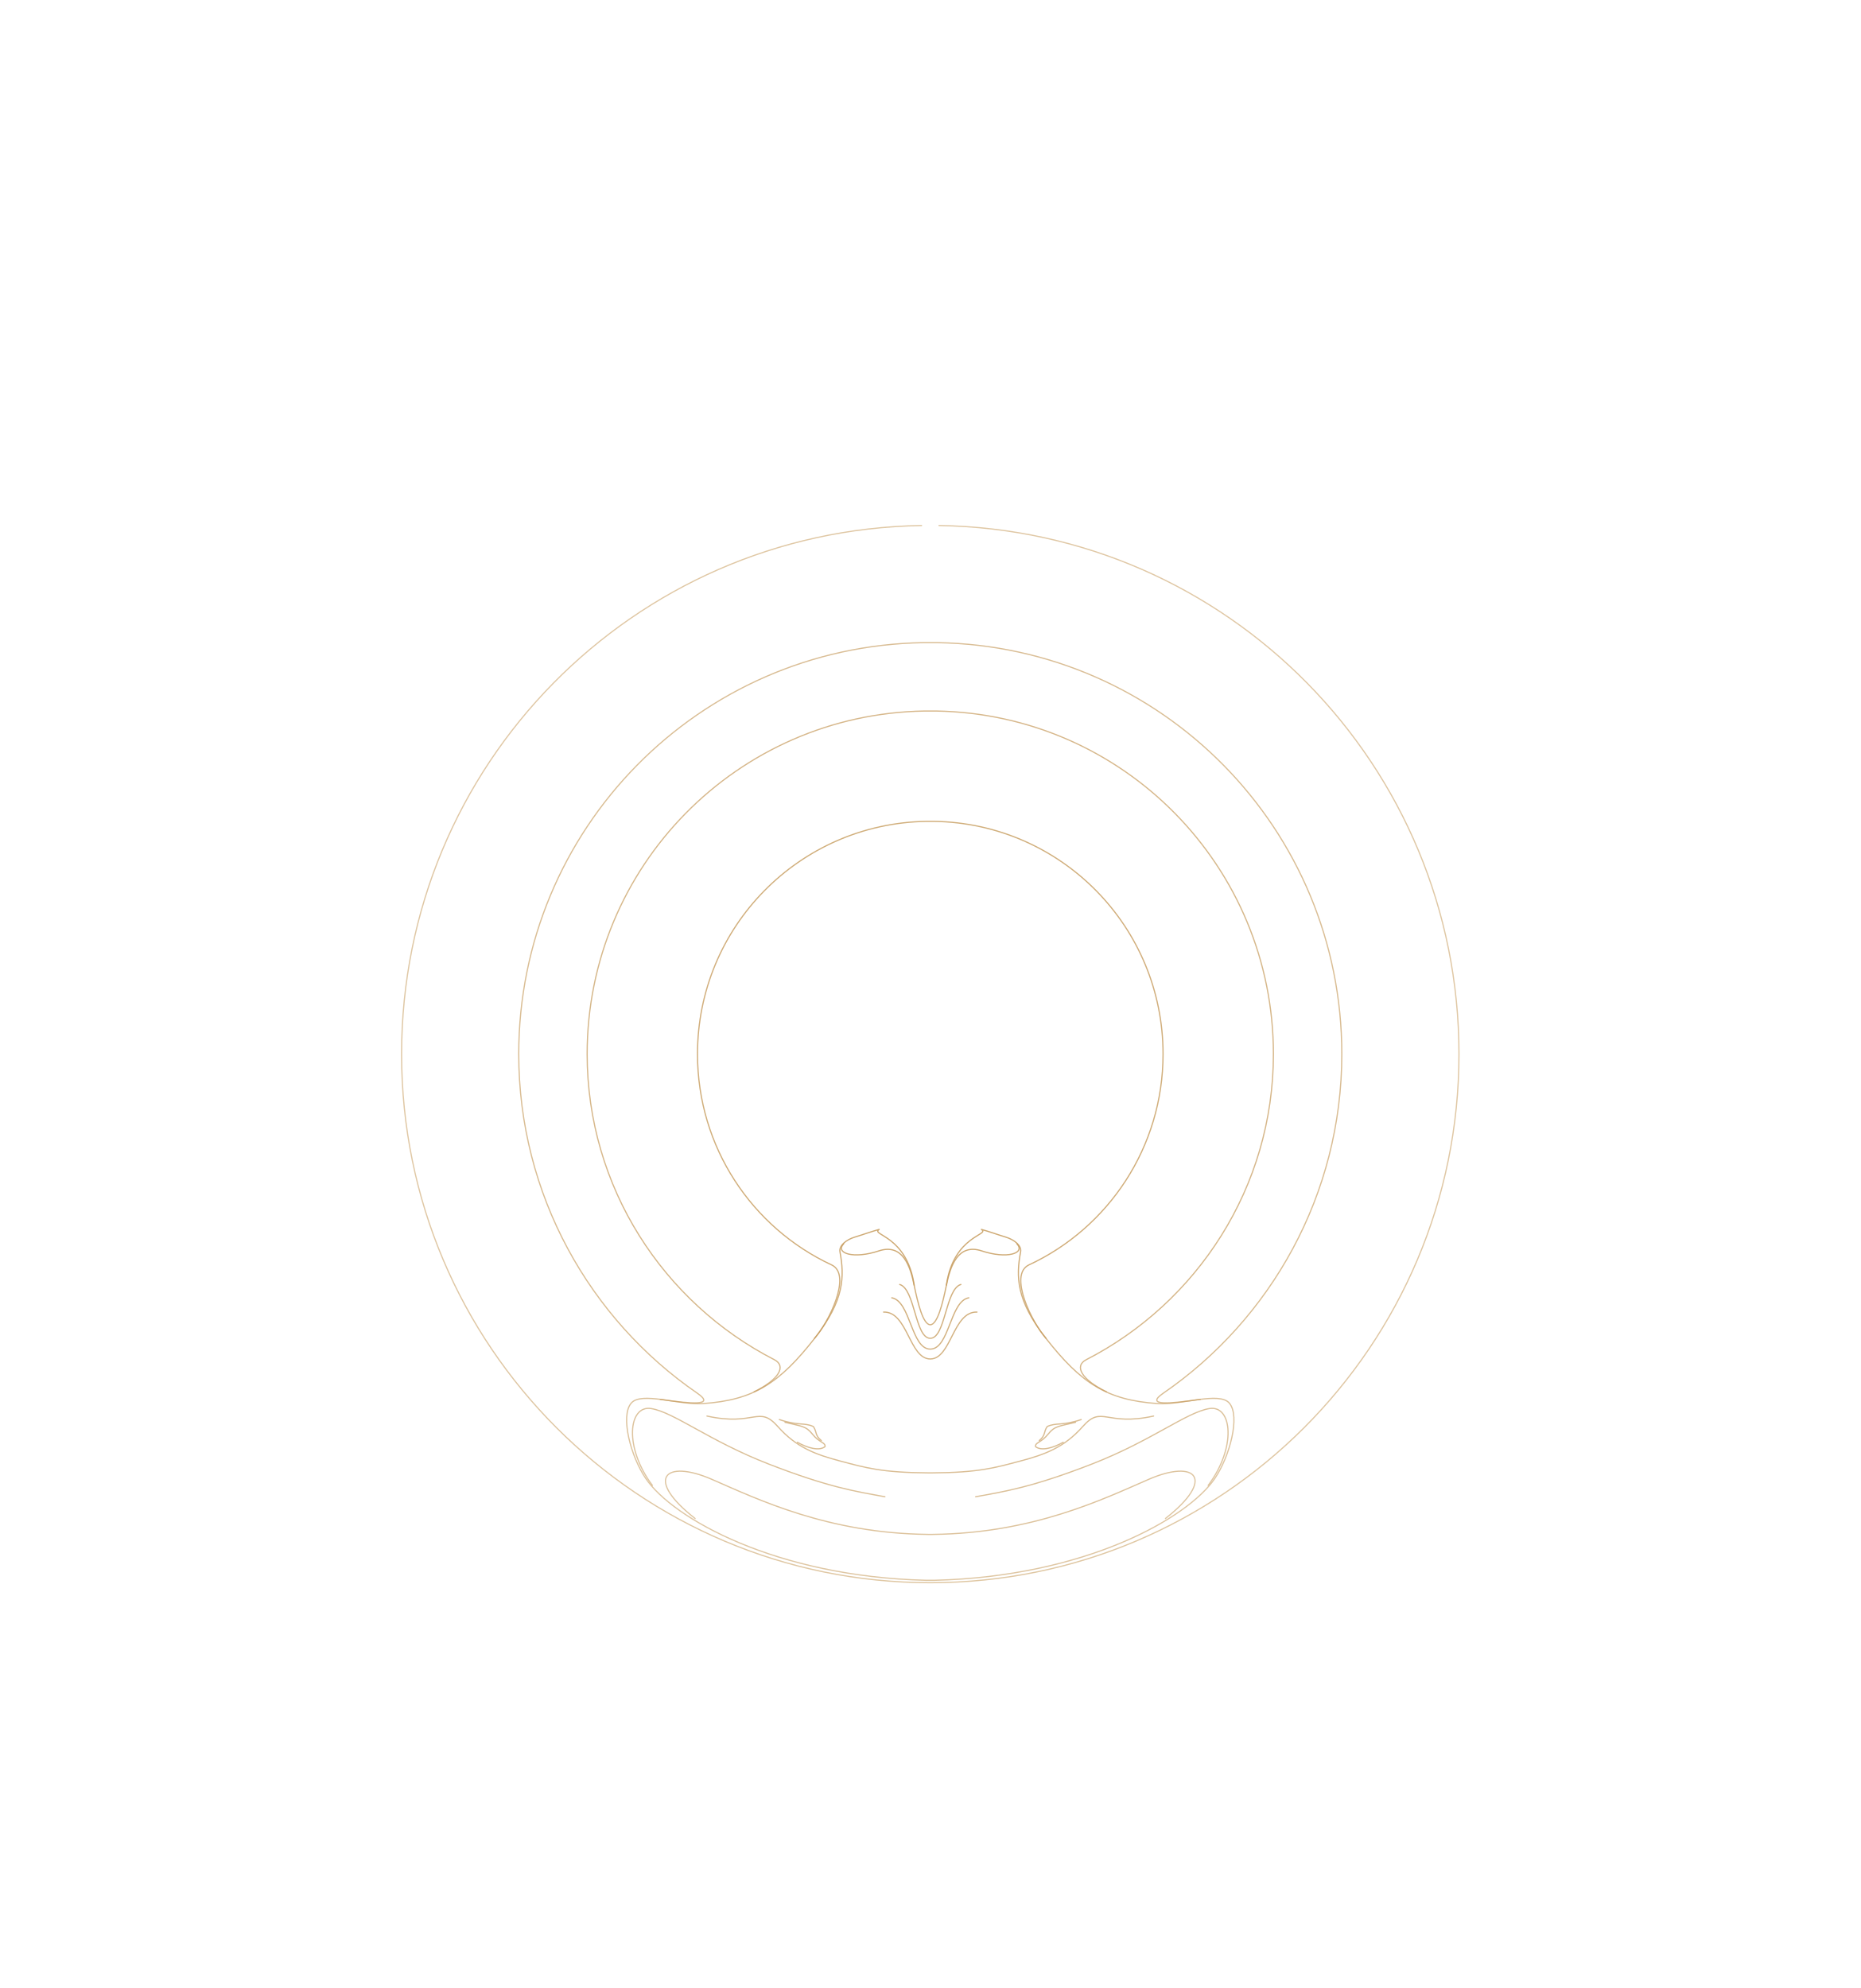
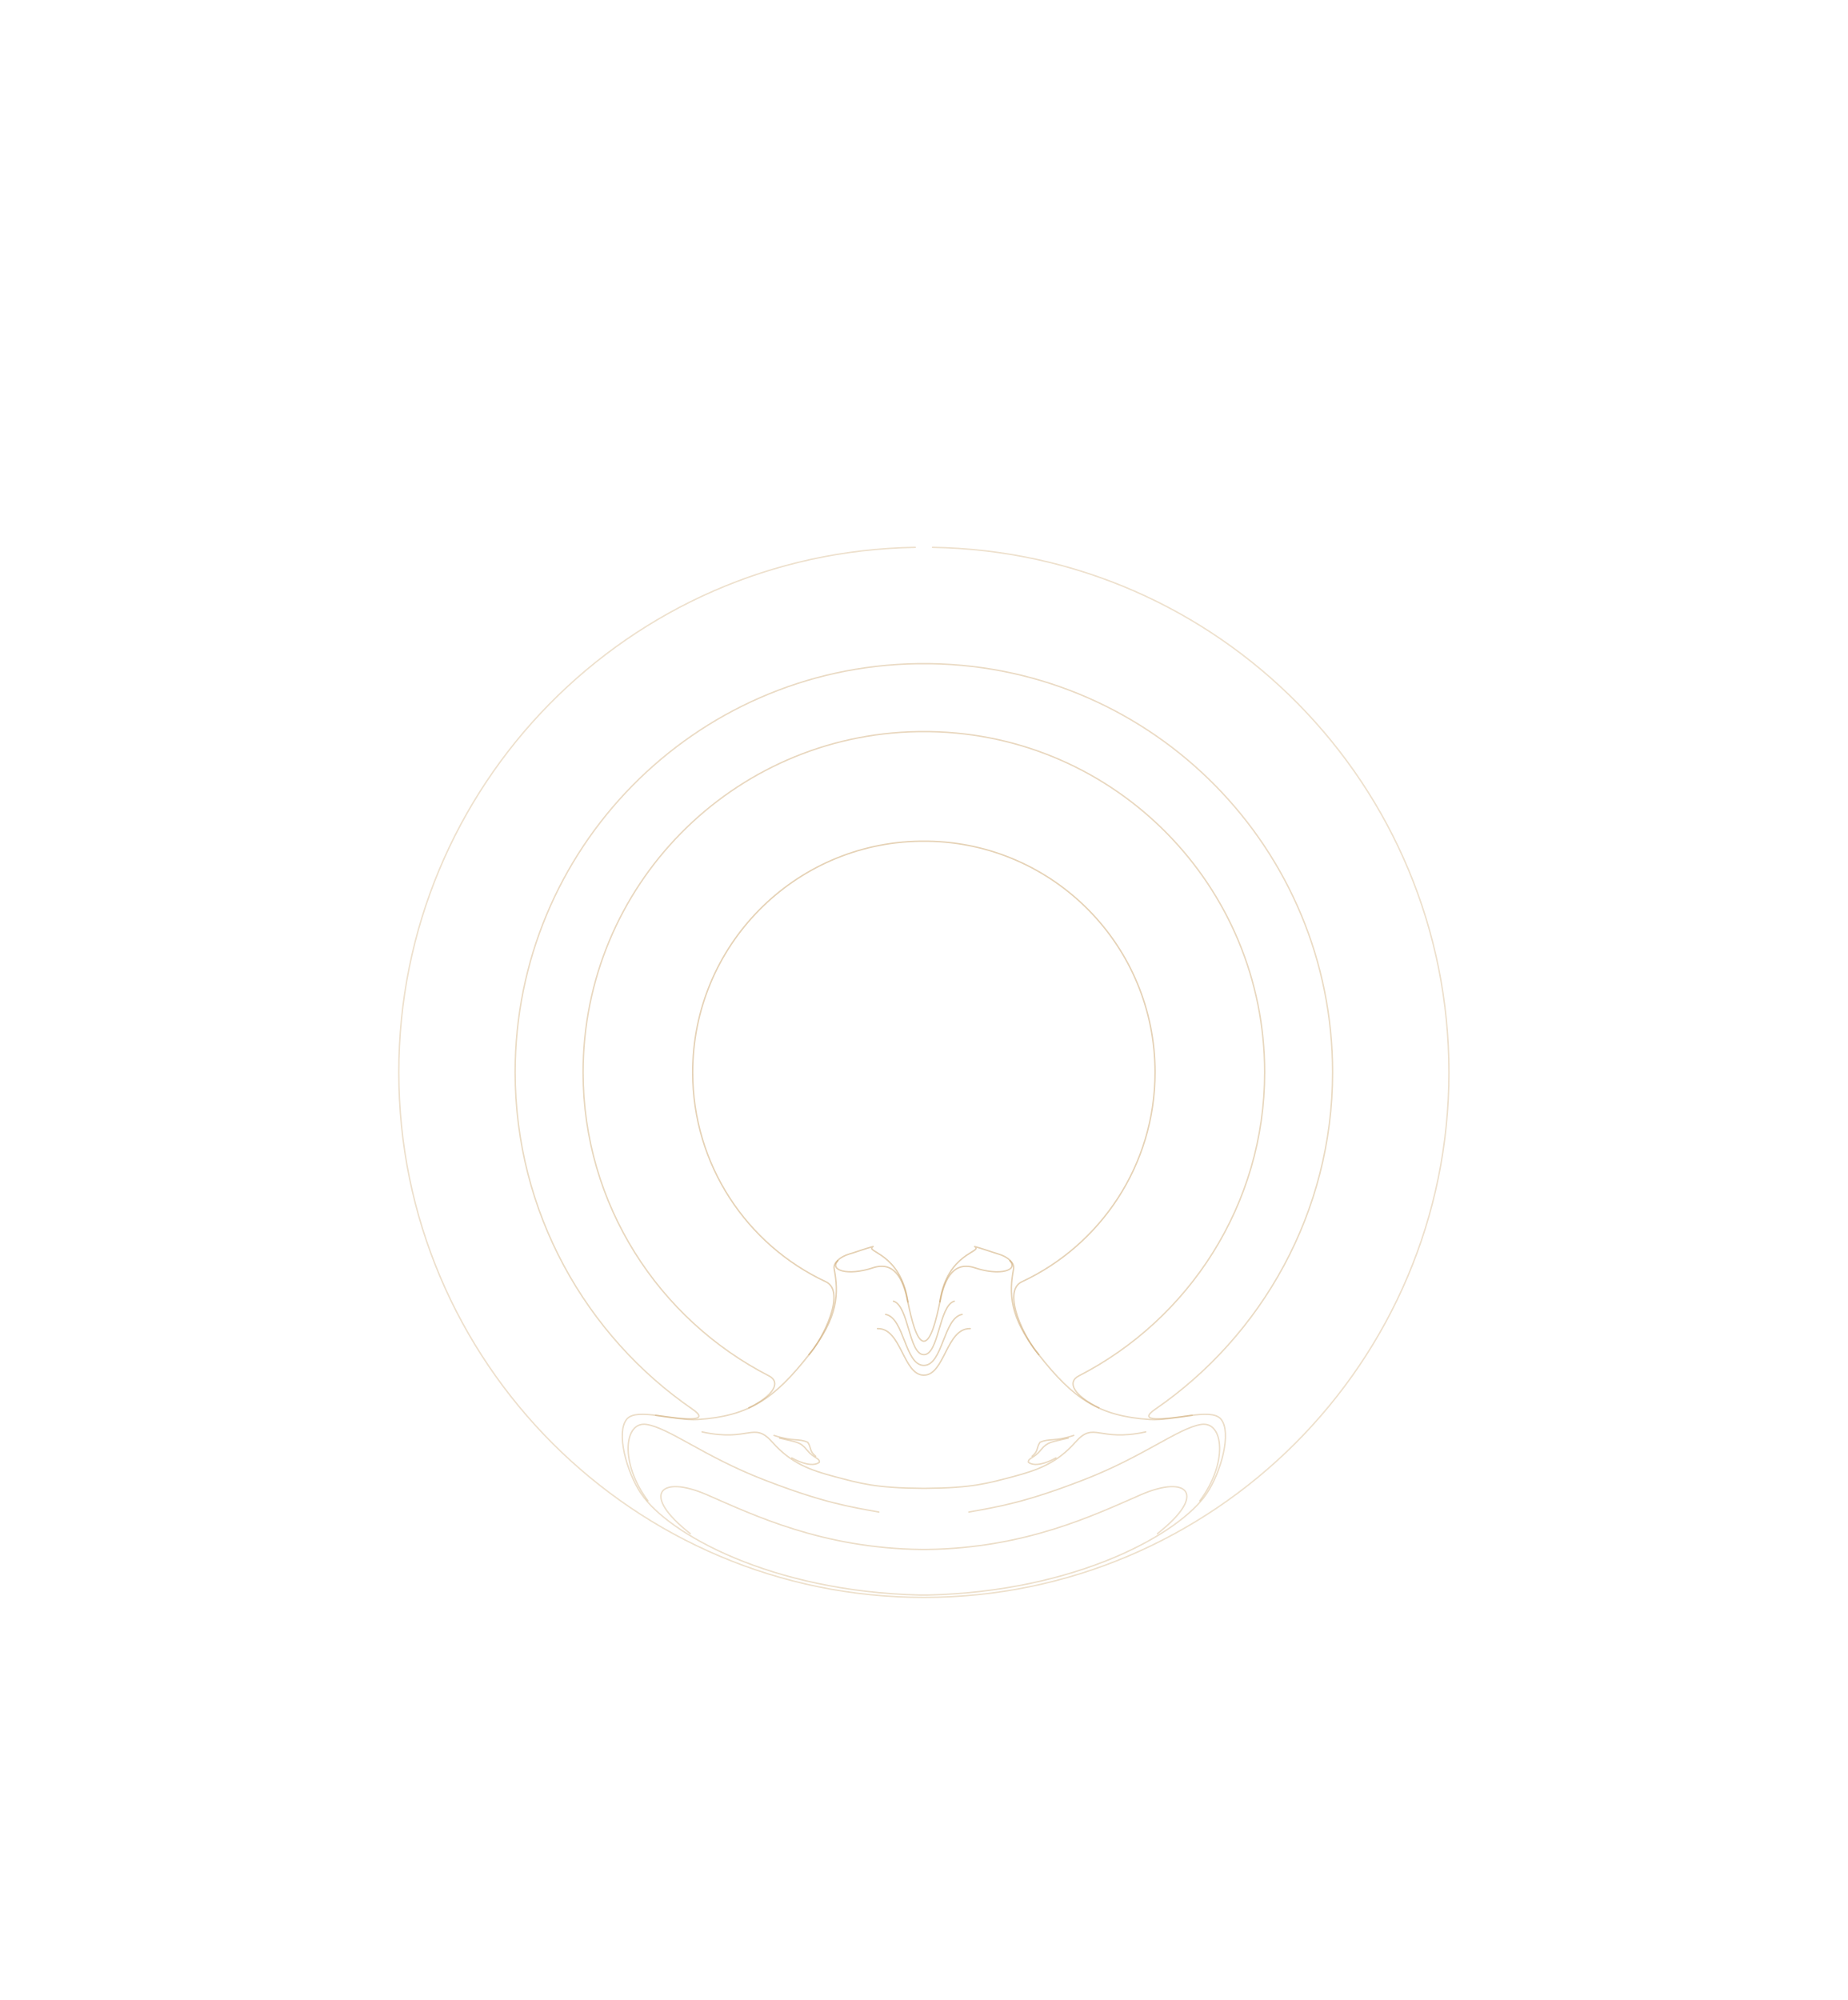
- <svg xmlns="http://www.w3.org/2000/svg" width="1530" height="1635" viewBox="0 0 1530 1635" fill="none">
+ <svg xmlns="http://www.w3.org/2000/svg" width="1275" height="1380" viewBox="0 0 1275 1380" fill="none">
  <defs>
-     <radialGradient id="g" gradientUnits="userSpaceOnUse" cx="765.59" cy="871.98" r="973.91">
-       <stop stop-color="#C69B5C" />
+     <radialGradient id="g" gradientUnits="userSpaceOnUse" cx="637.96" cy="744.15" r="811.59">
+       <stop stop-color="#C69B5C" stop-opacity="0.55" />
      <stop offset="1" stop-color="#C69B5C" stop-opacity="0" />
    </radialGradient>
  </defs>
  <style>path{vector-effect:non-scaling-stroke}</style>
  <g stroke="url(#g)" stroke-width="1" stroke-linecap="round" stroke-linejoin="round">
-     <path d="M778.24 1056.92C784.27 1015.71 814.42 1015.86 807.05 1011.12C813.68 1012.92 820.17 1015.37 826.86 1017.37C834.44 1019.62 840.19 1024.64 839.28 1029.54C835.56 1049.48 835.41 1069.22 859.99 1100.56C888.85 1137.33 909.89 1151.55 952.04 1154.35C971.99 1155.67 1002.62 1144.32 1010.9 1153.96C1020.13 1164.7 1011.22 1197.93 999 1215.91C976.49 1248.99 891.76 1296.66 768.54 1299.69L761.45 1299.69C638.24 1296.66 553.51 1248.99 531 1215.91C518.77 1197.93 509.87 1164.7 519.09 1153.96C527.38 1144.32 558.01 1155.67 577.95 1154.35C620.11 1151.55 641.15 1137.33 670 1100.56C694.59 1069.22 694.44 1049.48 690.72 1029.54C689.81 1024.64 695.56 1019.62 703.13 1017.37C709.82 1015.37 716.31 1012.92 722.95 1011.12C715.58 1015.86 745.72 1015.71 751.76 1056.92" />
-     <path d="M948.63 1164.61C909.12 1173.3 906.23 1155.31 890.4 1173.2C875.05 1190.54 859.3 1196.25 838.68 1201.71C818.08 1207.17 804.71 1211.1 766.75 1211.35L763.24 1211.35C725.29 1211.1 711.92 1207.17 691.31 1201.71C670.7 1196.25 654.95 1190.54 639.6 1173.2C623.77 1155.31 620.88 1173.3 581.36 1164.61" />
-     <path d="M958.41 1248.85C1000.15 1216.16 983.41 1199.78 944.6 1216.67C906.57 1233.22 849.36 1260.99 766.99 1261.96L763 1261.96C680.64 1260.99 623.43 1233.22 585.4 1216.67C546.59 1199.78 529.85 1216.16 571.58 1248.85" />
-     <path d="M790.15 1056.4C777.42 1060.2 777.53 1100.65 765 1100.66C752.47 1100.65 752.58 1060.2 739.85 1056.4" />
-     <path d="M836.18 1022.86C843.6 1030.82 827.9 1035.64 807.39 1028.81C787.57 1022.2 781.38 1041.79 778.28 1056.94C775.22 1071.94 770.95 1089.34 765 1089.55C759.05 1089.34 754.78 1071.94 751.71 1056.94C748.62 1041.79 742.43 1022.2 722.6 1028.81C702.1 1035.64 686.4 1030.82 693.81 1022.86" />
-     <path d="M993.53 1221.62C1017.02 1190.37 1013.29 1155.37 994.46 1158.46C975.63 1161.55 946.82 1185.03 898.02 1204.03C848.35 1223.35 826.02 1226.66 802.32 1230.98" />
-     <path d="M889.08 1167.51C873.46 1172.8 868.55 1169.75 861.14 1173.25C858.06 1177.75 860 1180.41 854.63 1184.75" />
-     <path d="M884.46 1169.73C870.62 1173.19 867.39 1172.6 861.81 1179.6C856.22 1186.6 851.08 1186.24 851.55 1189.76C856.42 1193.61 866.18 1190.76 874.3 1186.19" />
-     <path d="M796.65 1067.35C781.1 1070.21 780.76 1109.53 765 1109.55C749.24 1109.53 748.89 1070.21 733.35 1067.35" />
-     <path d="M803.39 1079.09C783.54 1078.51 782.32 1117.63 765 1117.66C747.68 1117.63 746.46 1078.51 726.61 1079.09" />
-     <path d="M860.21 1100.68C848.88 1088.18 828.88 1048.34 846.21 1040.26C911.4 1009.9 956.42 943.51 956.42 866.91C956.42 762.34 872.72 677.21 768.16 675.51L761.84 675.51C657.28 677.21 573.57 762.34 573.57 866.91C573.57 943.51 618.59 1009.9 683.78 1040.26C701.12 1048.34 681.12 1088.18 669.79 1100.68" />
-     <path d="M909.94 1144.68C889.49 1134.73 883.01 1123.52 893.28 1118.24C984.3 1071.54 1047.17 976.43 1047.17 866.91C1047.17 712.76 923.78 587.27 769.66 584.77L760.34 584.77C606.21 587.27 482.83 712.76 482.83 866.91C482.83 976.43 545.7 1071.54 636.71 1118.24C646.99 1123.52 640.5 1134.73 620.06 1144.68" />
-     <path d="M987.05 1150.87C962.84 1154.39 940.77 1156.7 956.65 1145.78C1044.79 1085.17 1103.42 982.53 1103.42 866.91C1103.42 682.04 955.44 531.52 770.59 528.53L759.41 528.53C574.56 531.52 426.57 682.04 426.57 866.91C426.57 982.53 485.21 1085.17 573.35 1145.78C589.22 1156.7 567.16 1154.39 542.95 1150.87" />
-     <path d="M772.18 432.2C1009.65 436.06 1199.76 629.41 1199.76 866.91C1199.76 1106.8 1004.89 1301.67 765 1301.67C525.1 1301.67 330.24 1106.8 330.24 866.91C330.24 629.41 520.35 436.06 757.82 432.2" />
-     <path d="M536.47 1221.62C512.98 1190.37 516.71 1155.37 535.54 1158.46C554.37 1161.55 583.17 1185.03 631.98 1204.03C681.64 1223.35 703.98 1226.66 727.68 1230.98" />
-     <path d="M640.91 1167.51C656.54 1172.8 661.45 1169.75 668.85 1173.25C671.94 1177.75 669.99 1180.41 675.36 1184.75" />
-     <path d="M645.54 1169.73C659.38 1173.19 662.6 1172.6 668.19 1179.6C673.78 1186.6 678.92 1186.24 678.45 1189.76C673.57 1193.61 663.81 1190.76 655.7 1186.19" />
+     <path d="M648.5 898.27C653.53 863.92 678.66 864.05 672.51 860.1C678.04 861.6 683.45 863.65 689.02 865.31C695.34 867.19 700.13 871.37 699.37 875.45C696.27 892.07 696.14 908.51 716.64 934.63C740.68 965.28 758.21 977.12 793.34 979.46C809.96 980.56 835.49 971.1 842.39 979.14C850.08 988.08 842.66 1015.78 832.47 1030.75C813.71 1058.33 743.1 1098.05 640.43 1100.58L634.52 1100.58C531.84 1098.05 461.23 1058.33 442.47 1030.75C432.28 1015.78 424.86 988.08 432.55 979.14C439.46 971.1 464.98 980.56 481.6 979.46C516.73 977.12 534.26 965.28 558.31 934.63C578.8 908.51 578.67 892.07 575.57 875.45C574.81 871.37 579.61 867.19 585.92 865.31C591.49 863.65 596.9 861.6 602.43 860.1C596.29 864.05 621.41 863.92 626.44 898.27" />
+     <path d="M790.5 988.01C757.57 995.25 755.17 980.26 741.97 995.16C729.18 1009.62 716.05 1014.37 698.88 1018.92C681.7 1023.48 670.56 1026.75 638.93 1026.95L636.01 1026.95C604.38 1026.75 593.24 1023.48 576.06 1018.92C558.89 1014.37 545.77 1009.62 532.97 995.16C519.78 980.26 517.37 995.25 484.44 988.01" />
+     <path d="M798.65 1058.21C833.43 1030.97 819.48 1017.32 787.14 1031.39C755.45 1045.18 707.77 1068.33 639.13 1069.13L635.81 1069.13C567.17 1068.33 519.5 1045.18 487.8 1031.39C455.46 1017.32 441.52 1030.97 476.29 1058.21" />
+     <path d="M658.43 897.83C647.82 901 647.91 934.71 637.47 934.71C627.03 934.71 627.12 901 616.51 897.83" />
+     <path d="M696.79 869.88C702.97 876.52 689.89 880.54 672.8 874.84C656.28 869.33 651.12 885.66 648.54 898.28C645.99 910.78 642.43 925.29 637.47 925.46C632.51 925.29 628.96 910.78 626.4 898.28C623.82 885.66 618.66 869.33 602.14 874.84C585.05 880.54 571.97 876.52 578.15 869.88" />
+     <path d="M827.91 1035.52C847.49 1009.47 844.38 980.31 828.69 982.88C813 985.46 788.99 1005.03 748.32 1020.85C706.94 1036.96 688.32 1039.72 668.57 1043.31" />
+     <path d="M740.88 990.43C727.85 994.83 723.76 992.29 717.59 995.21C715.02 998.96 716.64 1001.18 712.17 1004.79" />
+     <path d="M737.02 992.28C725.49 995.16 722.8 994.66 718.15 1000.5C713.49 1006.34 709.2 1006.03 709.6 1008.97C713.66 1012.17 721.79 1009.8 728.55 1005.99" />
+     <path d="M663.85 906.96C650.89 909.34 650.6 942.11 637.47 942.13C624.34 942.11 624.05 909.34 611.1 906.96" />
+     <path d="M669.46 916.74C652.92 916.26 651.91 948.86 637.47 948.88C623.04 948.86 622.02 916.26 605.48 916.74" />
+     <path d="M716.82 934.73C707.37 924.32 690.71 891.12 705.15 884.39C759.47 859.08 796.99 803.76 796.99 739.92C796.99 652.78 727.24 581.84 640.11 580.42L634.84 580.42C547.71 581.84 477.95 652.78 477.95 739.92C477.95 803.76 515.47 859.08 569.79 884.39C584.24 891.12 567.57 924.32 558.13 934.73" />
+     <path d="M758.25 971.4C741.22 963.11 735.82 953.76 744.38 949.37C820.22 910.45 872.62 831.19 872.62 739.92C872.62 611.47 769.79 506.89 641.36 504.81L633.59 504.81C505.15 506.89 402.33 611.47 402.33 739.92C402.33 831.19 454.72 910.45 530.57 949.37C539.13 953.76 533.73 963.11 516.69 971.4" />
+     <path d="M822.52 976.56C802.34 979.5 783.95 981.41 797.18 972.32C870.63 921.8 919.49 836.28 919.49 739.92C919.49 585.86 796.17 460.43 642.13 457.94L632.81 457.94C478.77 460.43 355.45 585.86 355.45 739.92C355.45 836.28 404.31 921.8 477.77 972.32C490.99 981.41 472.6 979.5 452.43 976.56" />
+     <path d="M643.46 377.67C841.34 380.89 999.77 542.01 999.77 739.92C999.77 939.83 837.38 1102.22 637.47 1102.22C437.56 1102.22 275.17 939.83 275.17 739.92C275.17 542.01 433.6 380.89 631.49 377.67" />
+     <path d="M447.03 1035.52C427.46 1009.47 430.56 980.31 446.25 982.88C461.95 985.46 485.95 1005.03 526.62 1020.85C568.01 1036.96 586.62 1039.72 606.37 1043.31" />
+     <path d="M534.07 990.43C547.09 994.83 551.18 992.29 557.35 995.21C559.92 998.96 558.3 1001.18 562.78 1004.79" />
+     <path d="M537.92 992.28C549.45 995.16 552.14 994.66 556.8 1000.5C561.45 1006.34 565.74 1006.03 565.35 1008.97C561.29 1012.17 553.15 1009.8 546.39 1005.99" />
  </g>
</svg>
